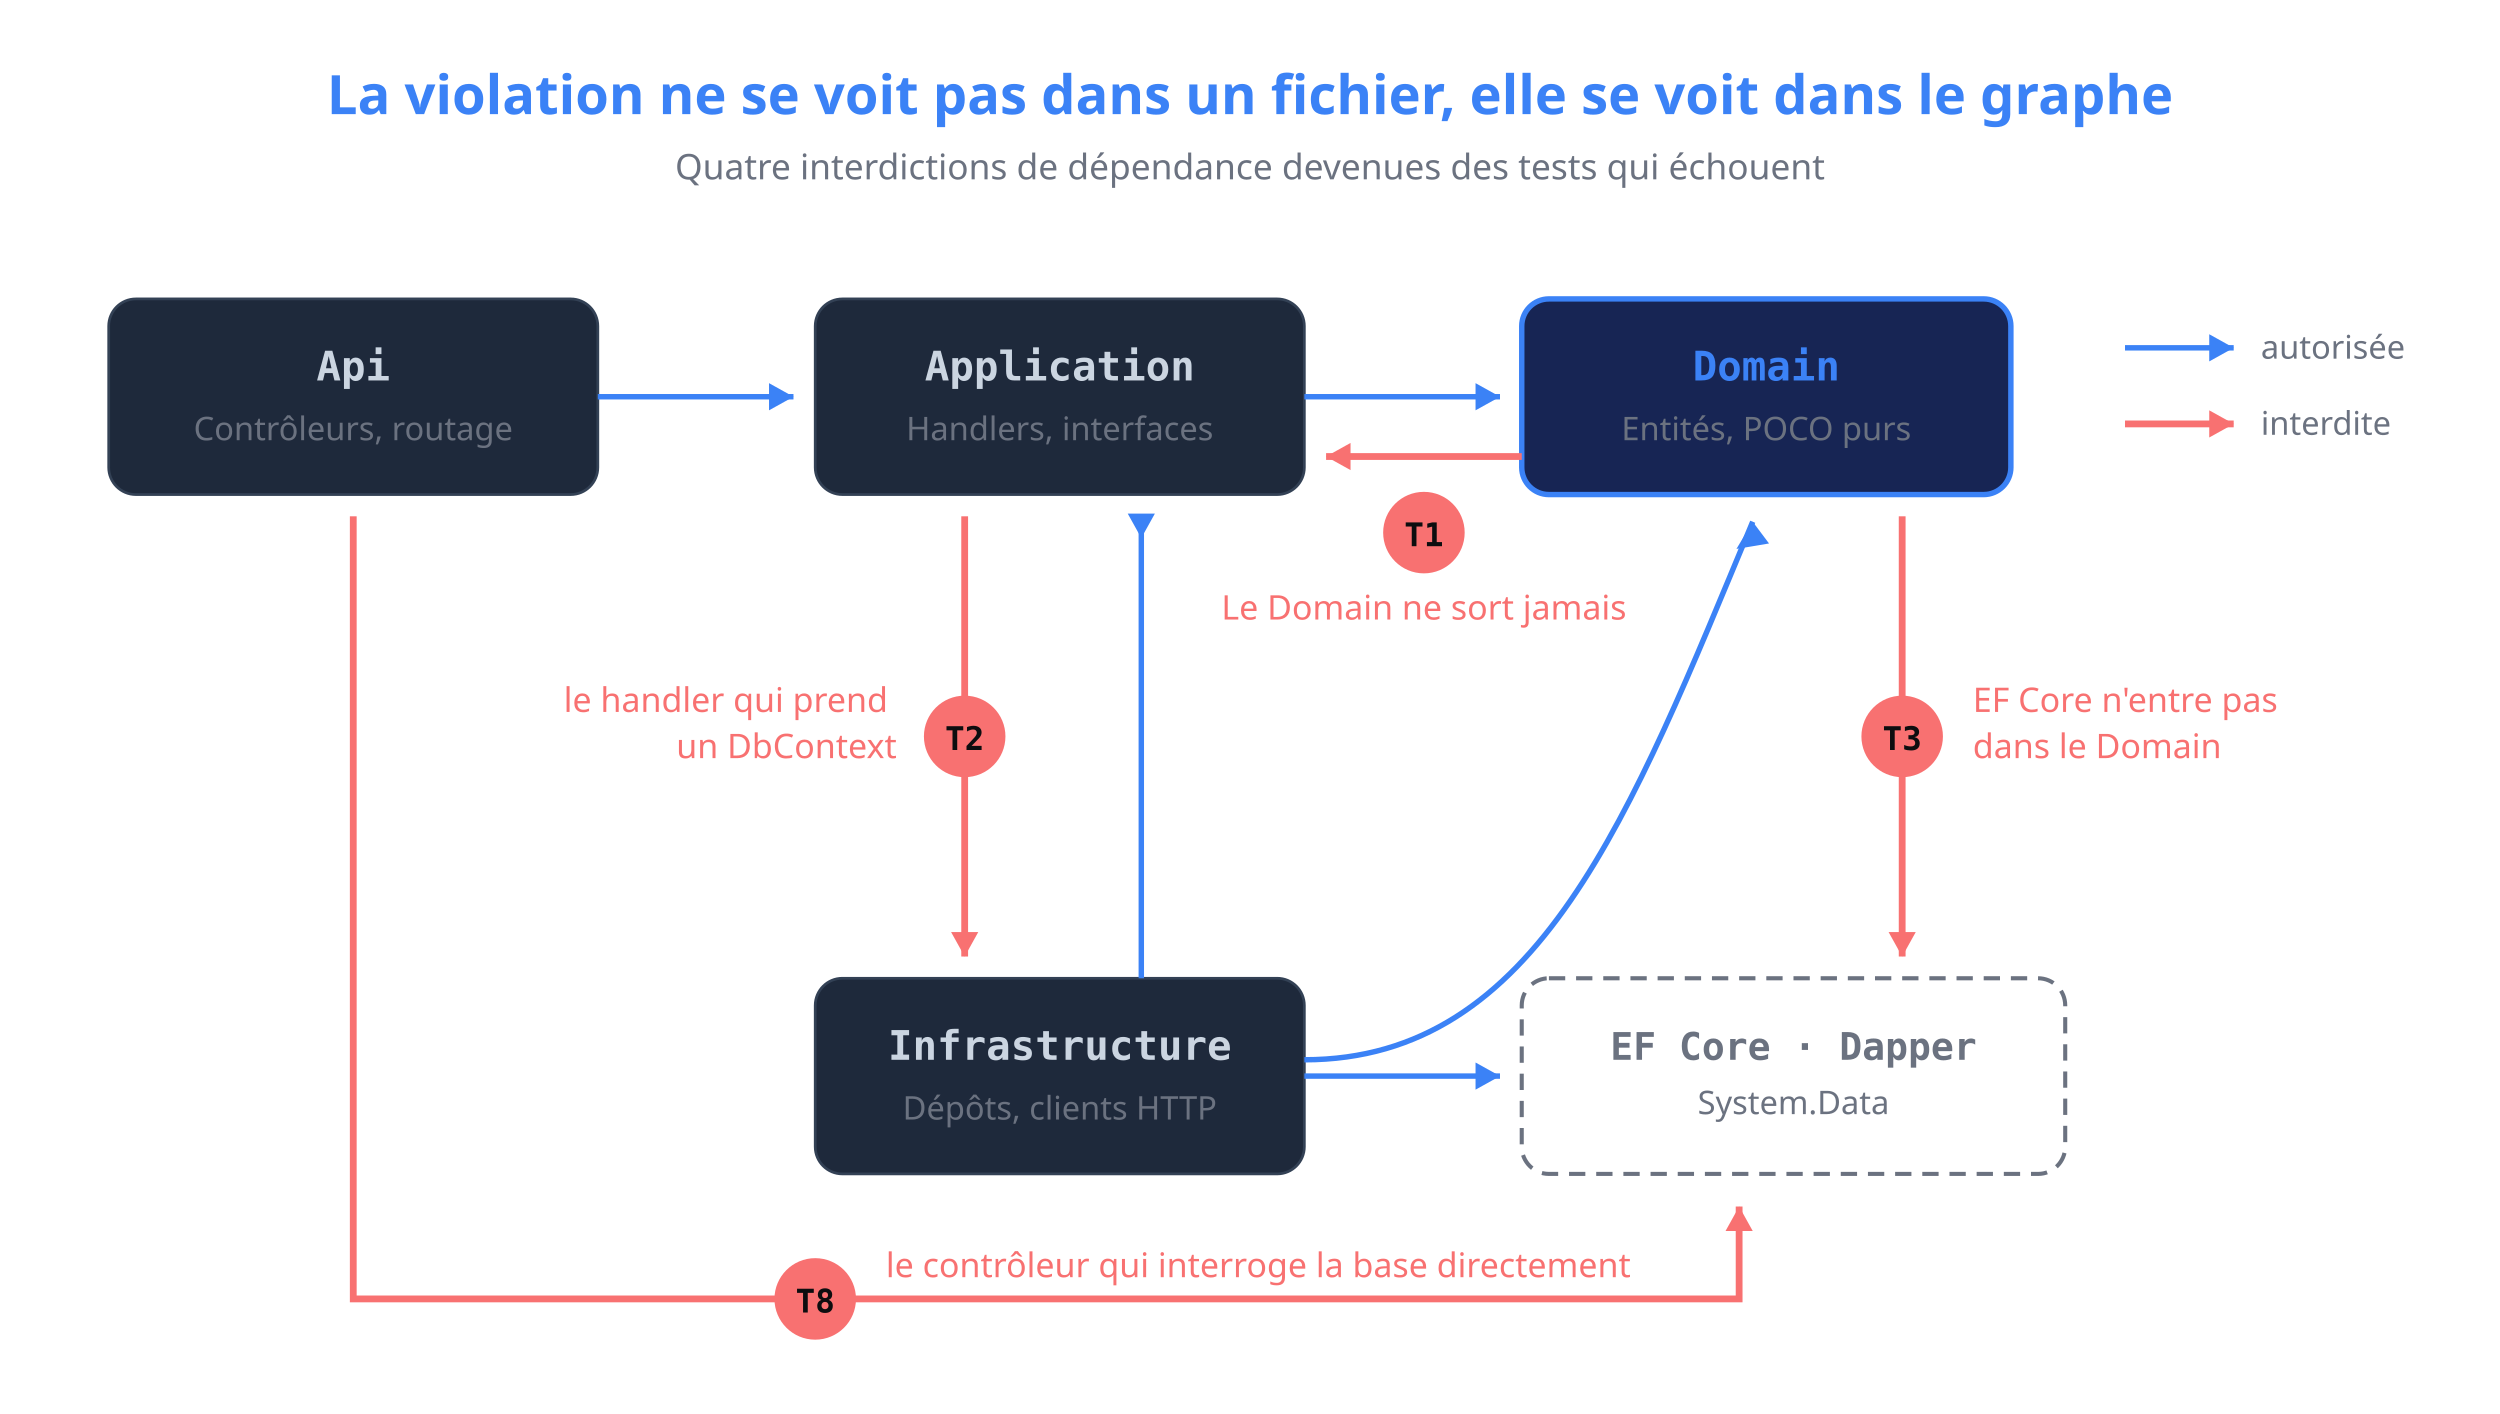
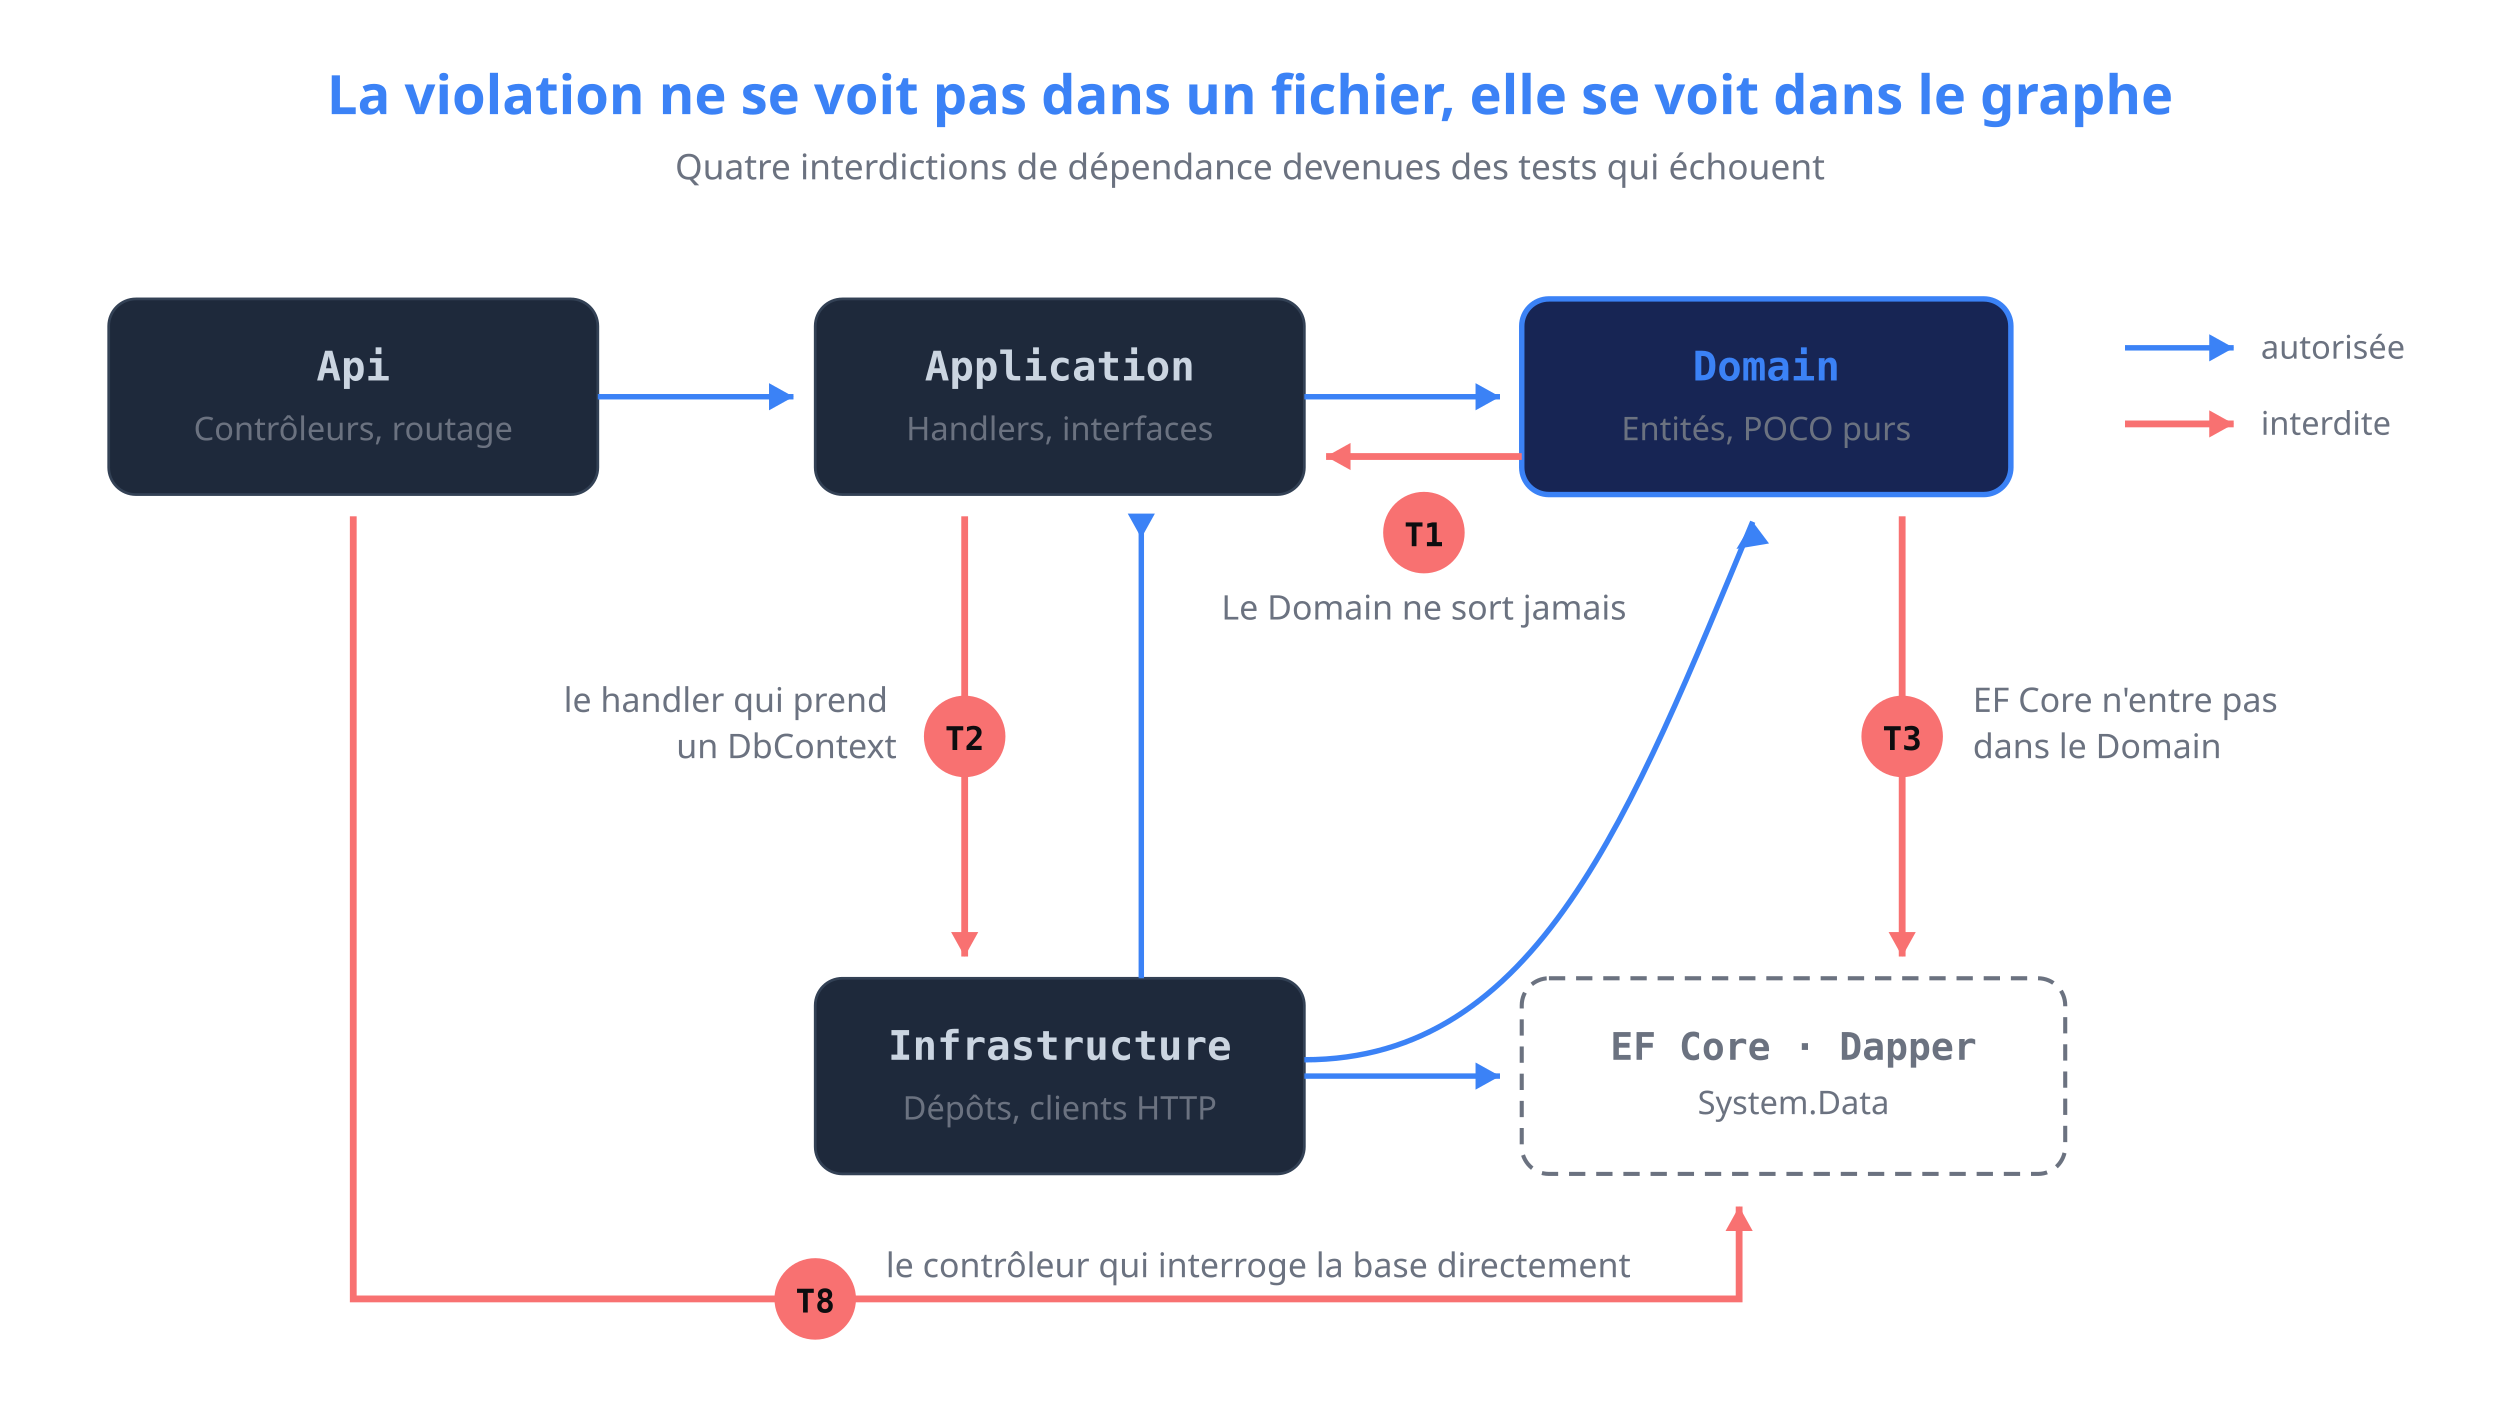
<svg xmlns="http://www.w3.org/2000/svg" viewBox="0 0 920 520" font-family="'IBM Plex Sans', ui-sans-serif, system-ui, sans-serif" role="img" aria-label="Les quatre couches, leurs dependances autorisees et les quatre dependances interdites testees">
  <text x="460" y="42" text-anchor="middle" fill="#3b82f6" font-size="20" font-weight="700">La violation ne se voit pas dans un fichier, elle se voit dans le graphe</text>
  <text x="460" y="66" text-anchor="middle" fill="#6b7280" font-size="13">Quatre interdictions de dépendance devenues des tests qui échouent</text>
  <rect x="40" y="110" width="180" height="72" rx="10" fill="#1e293b" stroke="#334155" />
  <text x="130" y="140" text-anchor="middle" fill="#cbd5e1" font-size="15" font-weight="700" font-family="'JetBrains Mono', ui-monospace, monospace">Api</text>
  <text x="130" y="162" text-anchor="middle" fill="#6b7280" font-size="12">Contrôleurs, routage</text>
  <rect x="300" y="110" width="180" height="72" rx="10" fill="#1e293b" stroke="#334155" />
  <text x="390" y="140" text-anchor="middle" fill="#cbd5e1" font-size="15" font-weight="700" font-family="'JetBrains Mono', ui-monospace, monospace">Application</text>
  <text x="390" y="162" text-anchor="middle" fill="#6b7280" font-size="12">Handlers, interfaces</text>
  <rect x="560" y="110" width="180" height="72" rx="10" fill="#172554" stroke="#3b82f6" stroke-width="2" />
  <text x="650" y="140" text-anchor="middle" fill="#3b82f6" font-size="15" font-weight="700" font-family="'JetBrains Mono', ui-monospace, monospace">Domain</text>
  <text x="650" y="162" text-anchor="middle" fill="#6b7280" font-size="12">Entités, POCO purs</text>
  <rect x="300" y="360" width="180" height="72" rx="10" fill="#1e293b" stroke="#334155" />
  <text x="390" y="390" text-anchor="middle" fill="#cbd5e1" font-size="15" font-weight="700" font-family="'JetBrains Mono', ui-monospace, monospace">Infrastructure</text>
  <text x="390" y="412" text-anchor="middle" fill="#6b7280" font-size="12">Dépôts, clients HTTP</text>
  <rect x="560" y="360" width="200" height="72" rx="10" fill="none" stroke="#6b7280" stroke-width="1.5" stroke-dasharray="6 4" />
  <text x="660" y="390" text-anchor="middle" fill="#6b7280" font-size="14" font-weight="700" font-family="'JetBrains Mono', ui-monospace, monospace">EF Core · Dapper</text>
  <text x="660" y="410" text-anchor="middle" fill="#6b7280" font-size="12">System.Data</text>
  <g stroke="#3b82f6" stroke-width="2" fill="none">
    <path d="M220 146 H292" />
    <path d="M480 146 H552" />
    <path d="M420 360 V190" />
    <path d="M480 396 H552" />
    <path d="M480 390 C 566 390 600 300 645 192" />
  </g>
  <g fill="#3b82f6">
    <path d="M292 146 l-9 -5 v10 z" />
    <path d="M552 146 l-9 -5 v10 z" />
    <path d="M420 190 l-5 9 h10 z" transform="rotate(180 420 194)" />
    <path d="M552 396 l-9 -5 v10 z" />
    <path d="M645 192 l-6 10 l12 -2 z" />
  </g>
  <g stroke="#f87171" stroke-width="2.5" fill="none">
    <path d="M560 168 H488" />
  </g>
  <path d="M488 168 l9 -5 v10 z" fill="#f87171" />
  <circle cx="524" cy="196" r="15" fill="#f87171" />
  <text x="524" y="201" text-anchor="middle" fill="#0d0d0f" font-size="12" font-weight="700" font-family="'JetBrains Mono', ui-monospace, monospace">T1</text>
-   <text x="524" y="228" text-anchor="middle" fill="#f87171" font-size="12.5">Le Domain ne sort jamais</text>
+   <text x="524" y="228" text-anchor="middle" fill="#6b7280" font-size="12.5">Le Domain ne sort jamais</text>
  <g stroke="#f87171" stroke-width="2.5" fill="none">
    <path d="M355 190 V352" />
  </g>
  <path d="M355 352 l-5 -9 h10 z" fill="#f87171" />
  <circle cx="355" cy="271" r="15" fill="#f87171" />
  <text x="355" y="276" text-anchor="middle" fill="#0d0d0f" font-size="12" font-weight="700" font-family="'JetBrains Mono', ui-monospace, monospace">T2</text>
-   <text x="330" y="262" text-anchor="end" fill="#f87171" font-size="12.5">
+   <text x="330" y="262" text-anchor="end" fill="#6b7280" font-size="12.5">
    <tspan x="330" dy="0">le handler qui prend</tspan>
    <tspan x="330" dy="17">un DbContext</tspan>
  </text>
  <g stroke="#f87171" stroke-width="2.5" fill="none">
    <path d="M700 190 V352" />
  </g>
  <path d="M700 352 l-5 -9 h10 z" fill="#f87171" />
  <circle cx="700" cy="271" r="15" fill="#f87171" />
  <text x="700" y="276" text-anchor="middle" fill="#0d0d0f" font-size="12" font-weight="700" font-family="'JetBrains Mono', ui-monospace, monospace">T3</text>
-   <text x="726" y="262" fill="#f87171" font-size="12.5">
+   <text x="726" y="262" fill="#6b7280" font-size="12.5">
    <tspan x="726" dy="0">EF Core n'entre pas</tspan>
    <tspan x="726" dy="17">dans le Domain</tspan>
  </text>
  <g stroke="#f87171" stroke-width="2.5" fill="none">
    <path d="M130 190 V478 H640 V444" />
  </g>
  <path d="M640 444 l-5 9 h10 z" fill="#f87171" />
  <circle cx="300" cy="478" r="15" fill="#f87171" />
  <text x="300" y="483" text-anchor="middle" fill="#0d0d0f" font-size="12" font-weight="700" font-family="'JetBrains Mono', ui-monospace, monospace">T8</text>
-   <text x="326" y="470" fill="#f87171" font-size="12.5">le contrôleur qui interroge la base directement</text>
+   <text x="326" y="470" fill="#6b7280" font-size="12.5">le contrôleur qui interroge la base directement</text>
  <g stroke="#3b82f6" stroke-width="2" fill="none">
    <path d="M782 128 H822" />
  </g>
  <path d="M822 128 l-9 -5 v10 z" fill="#3b82f6" />
  <text x="832" y="132" fill="#6b7280" font-size="12">autorisée</text>
  <g stroke="#f87171" stroke-width="2.5" fill="none">
    <path d="M782 156 H822" />
  </g>
  <path d="M822 156 l-9 -5 v10 z" fill="#f87171" />
  <text x="832" y="160" fill="#6b7280" font-size="12">interdite</text>
</svg>
